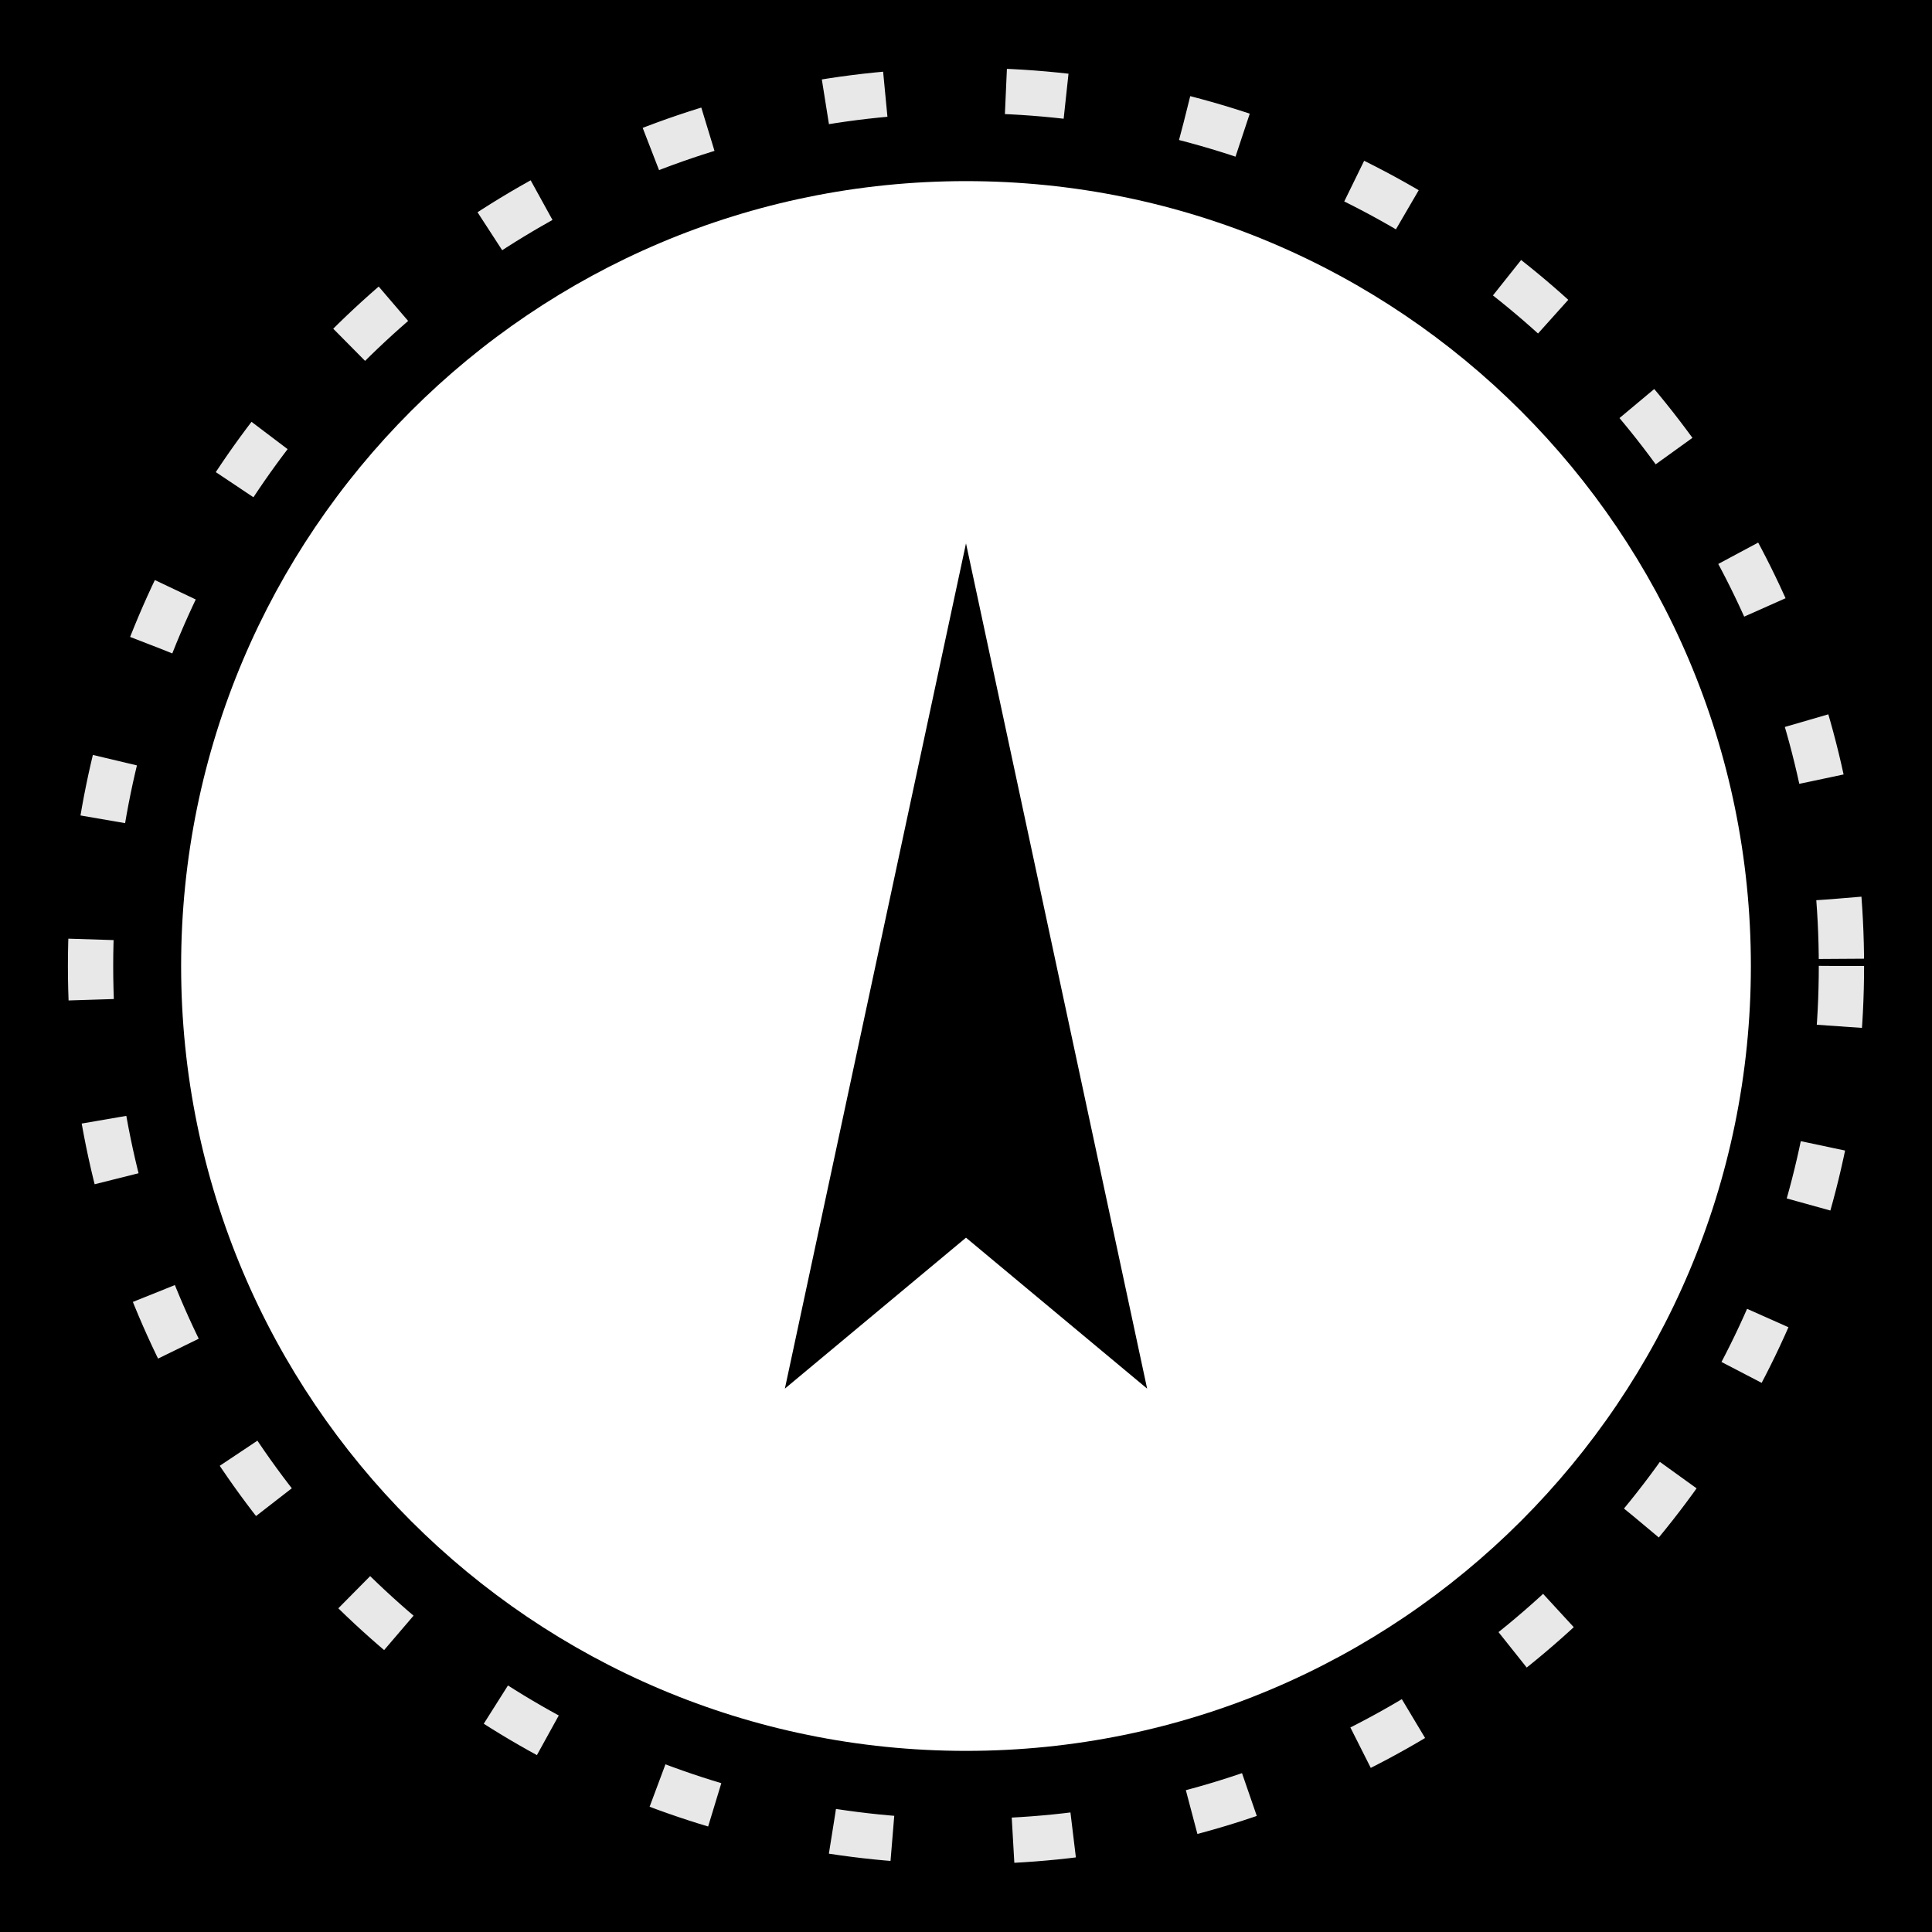
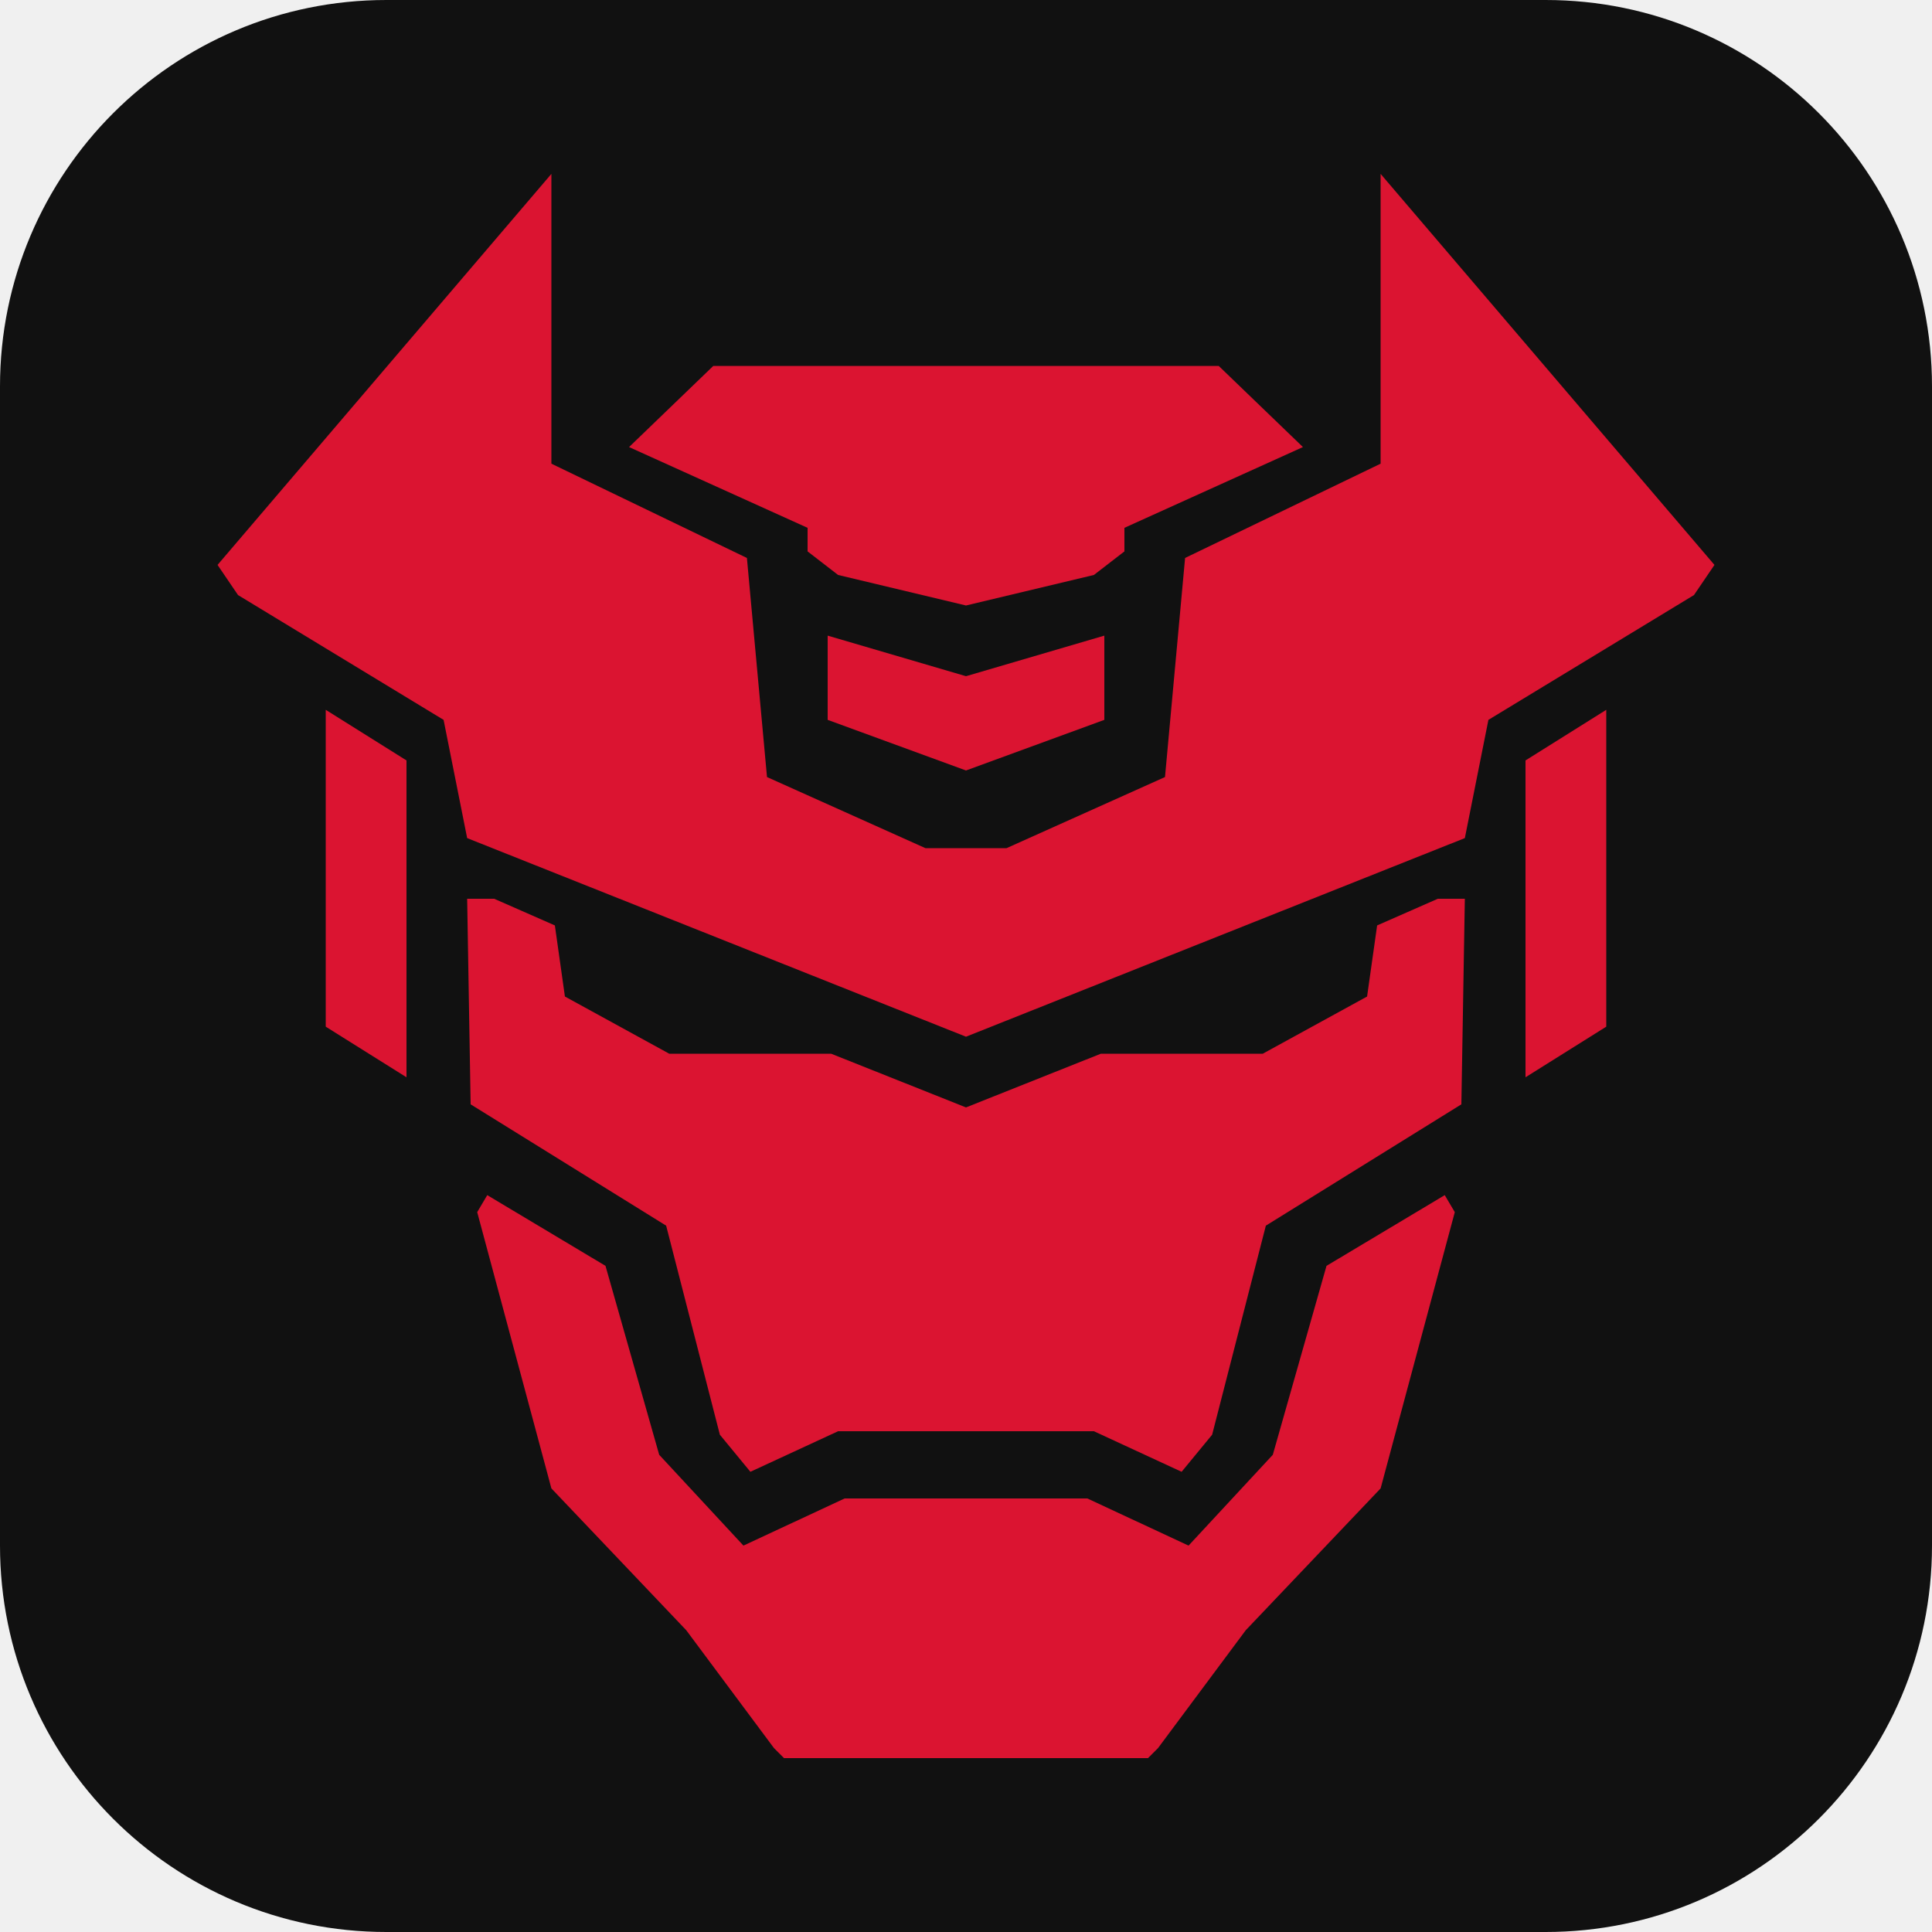
- <svg xmlns="http://www.w3.org/2000/svg" viewBox="0 0 64 64">
-   <rect width="64" height="64" fill="#000000" />
-   <circle cx="32" cy="32" r="26" fill="#ffffff" />
-   <circle cx="32" cy="32" r="29" fill="none" stroke="#e8e8e8" stroke-width="1.5" stroke-dasharray="2 4" />
-   <path d="M32 18 L38 46 L32 41 L26 46 Z" fill="#000000" />
+ <svg xmlns="http://www.w3.org/2000/svg" viewBox="0 0 500 500" width="64" height="64">
+   <rect width="500" height="500" rx="100" fill="#111111" />
+   <path fill="#db1431" fill-rule="evenodd" d="M 250.0 387.8 L 281.4 387.8 L 307.6 400.0 L 329.4 376.5 L 343.3 327.6 L 373.9 309.3 L 376.5 313.7 L 357.3 385.2 L 322.4 421.9 L 299.7 452.4 L 297.1 455.0 L 250.0 455.0 L 202.9 455.0 L 200.3 452.4 L 177.6 421.9 L 142.7 385.2 L 123.5 313.7 L 126.1 309.3 L 156.7 327.6 L 170.6 376.5 L 192.4 400.0 L 218.6 387.8 Z M 250.0 286.6 L 284.9 272.7 L 326.8 272.7 L 353.8 257.9 L 356.4 239.5 L 372.1 232.6 L 379.1 232.6 L 378.2 285.8 L 327.6 317.2 L 313.7 371.3 L 305.8 380.9 L 283.1 370.4 L 250.0 370.4 L 216.9 370.4 L 194.2 380.9 L 186.3 371.3 L 172.4 317.2 L 121.8 285.8 L 120.9 232.6 L 127.9 232.6 L 143.6 239.5 L 146.2 257.9 L 173.2 272.7 L 215.1 272.7 Z M 105.2 278.8 L 105.2 196.8 L 84.3 183.7 L 84.3 265.7 Z M 394.8 278.8 L 394.8 196.8 L 415.7 183.7 L 415.7 265.7 Z M 250.0 219.5 L 260.5 219.5 L 301.5 201.1 L 306.7 144.4 L 357.3 120.0 L 357.3 45.0 L 443.7 146.2 L 438.4 154.0 L 385.2 186.3 L 379.1 216.9 L 250.0 268.3 L 120.9 216.9 L 114.8 186.3 L 61.6 154.0 L 56.3 146.2 L 142.7 45.0 L 142.7 120.0 L 193.3 144.4 L 198.5 201.1 L 239.5 219.5 Z M 250.0 175.0 L 285.8 164.5 L 285.8 186.3 L 250.0 199.4 L 214.2 186.3 L 214.2 164.5 Z M 250.0 94.7 L 315.4 94.7 L 337.2 115.7 L 291.0 136.6 L 291.0 142.7 L 283.1 148.8 L 250.0 156.7 L 216.9 148.8 L 209.0 142.7 L 209.0 136.6 L 162.8 115.7 L 184.6 94.7 Z" />
</svg>
